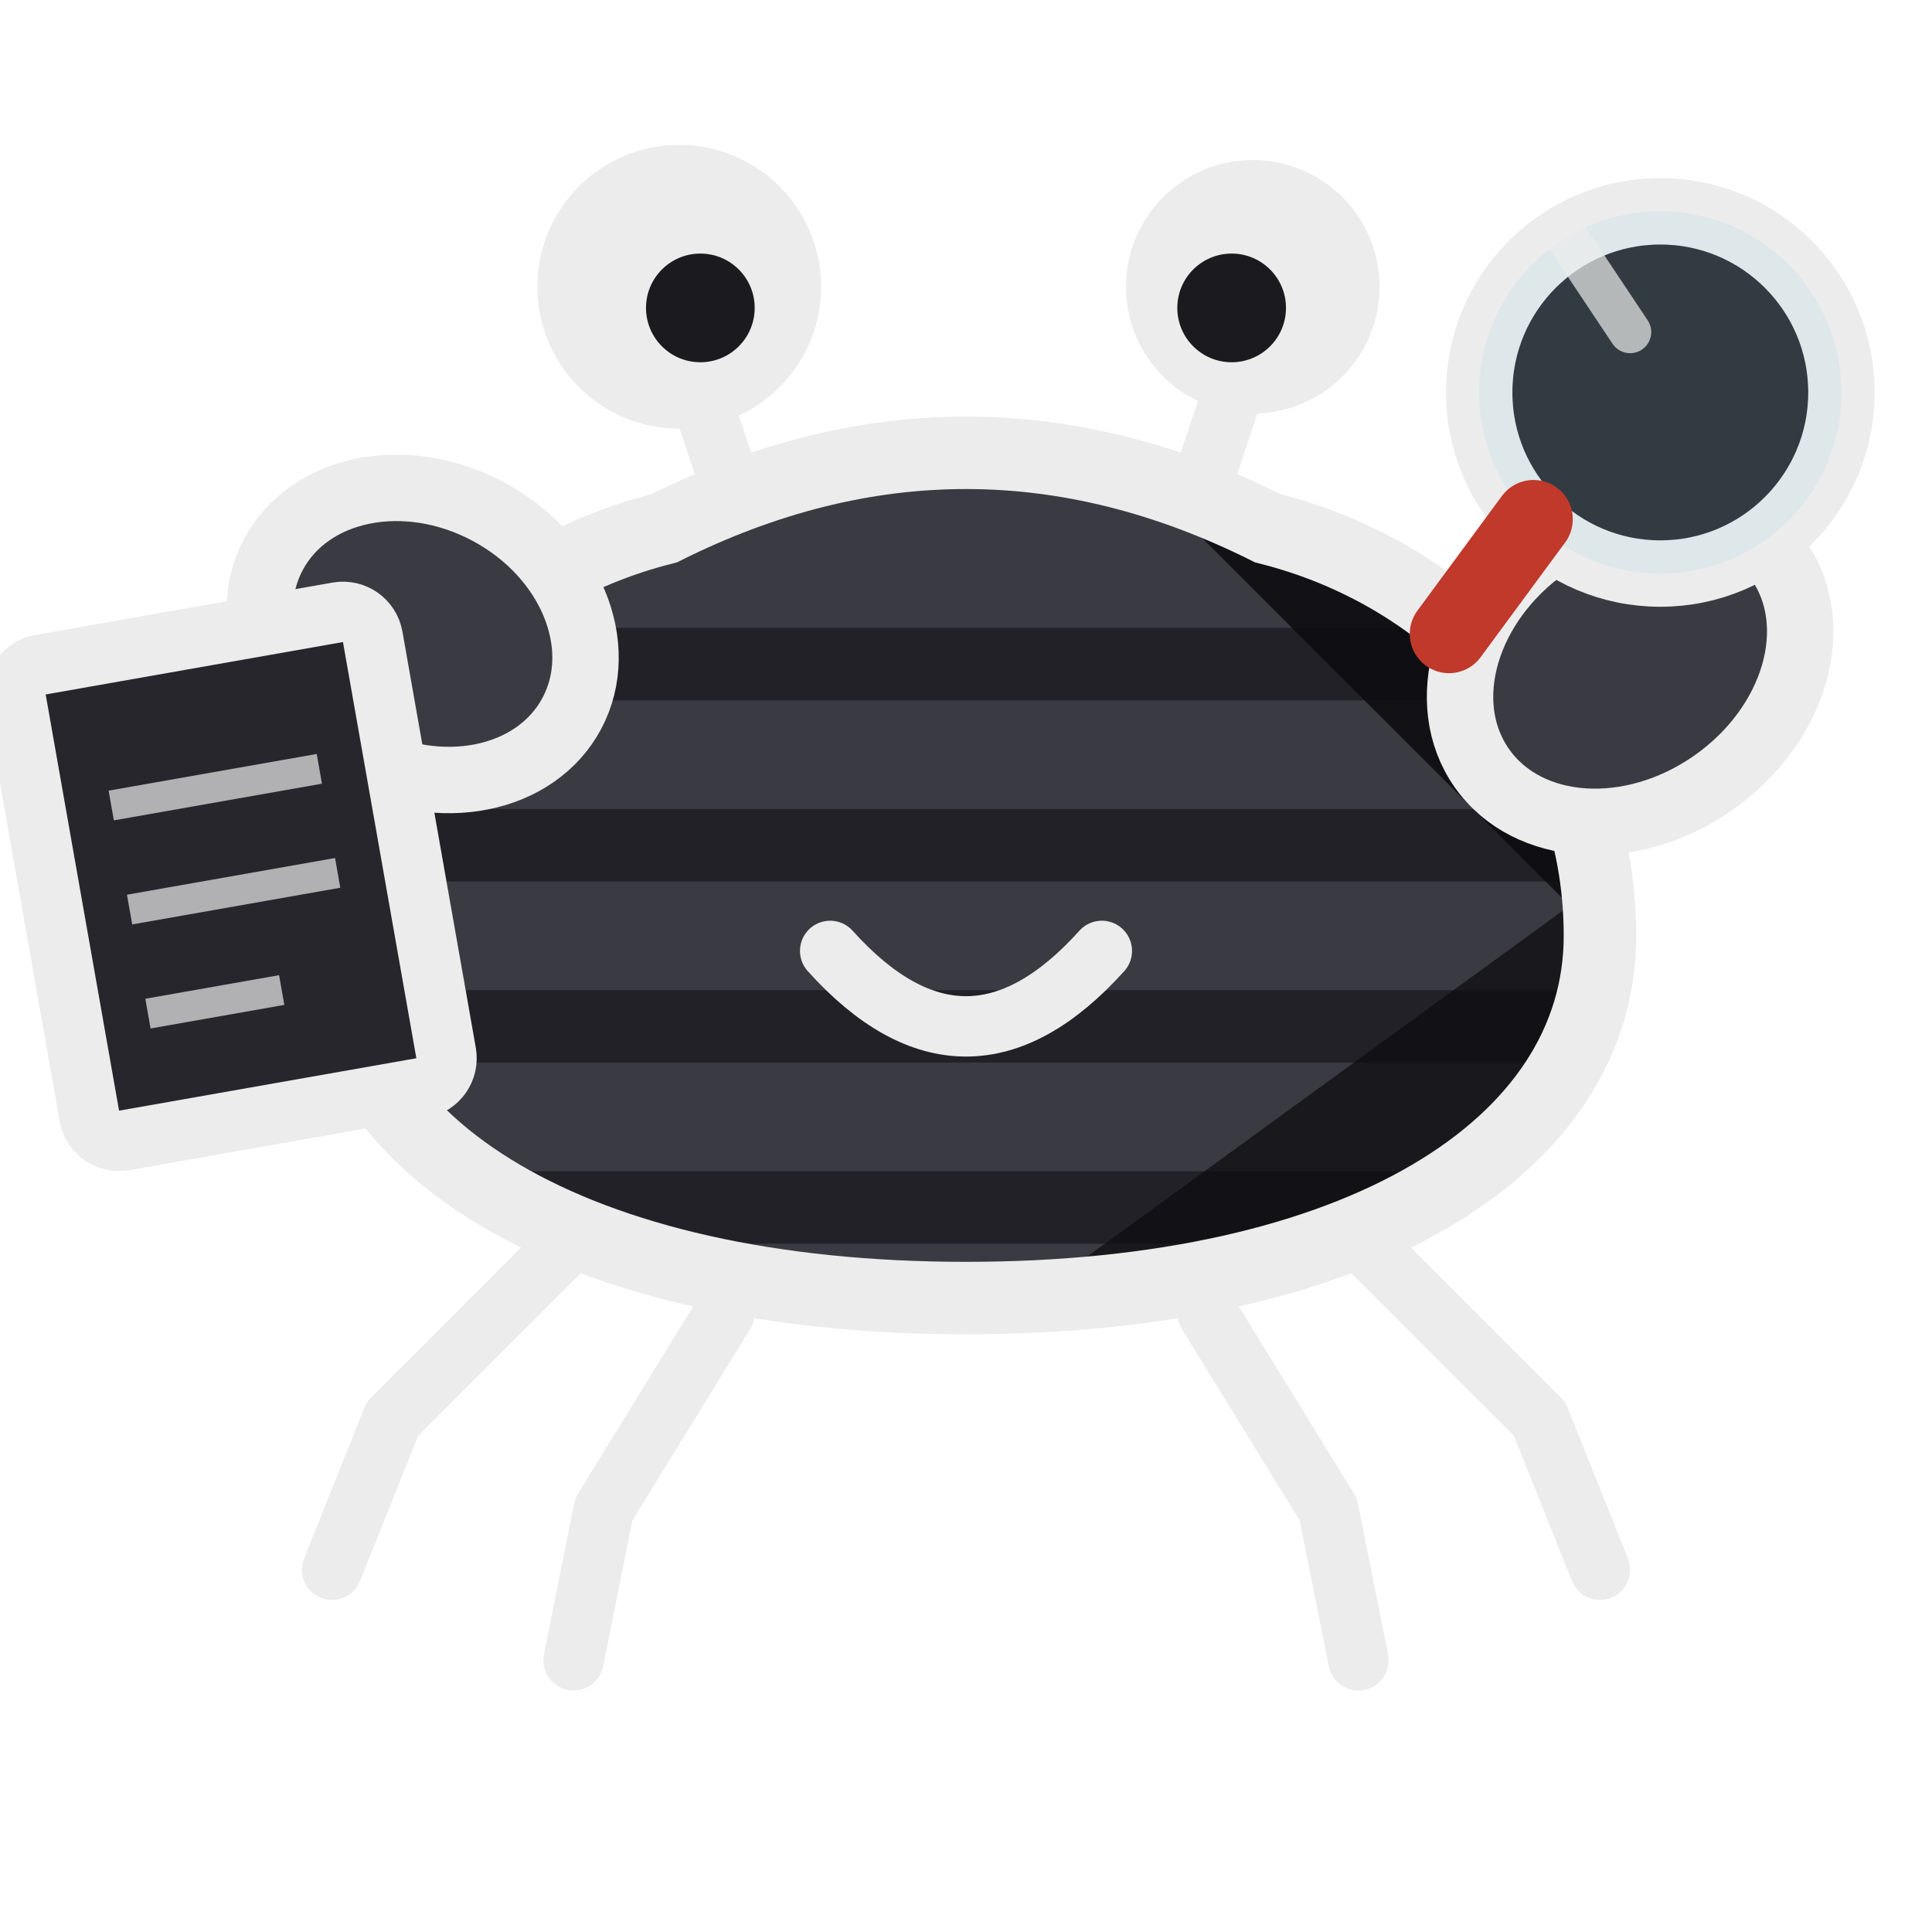
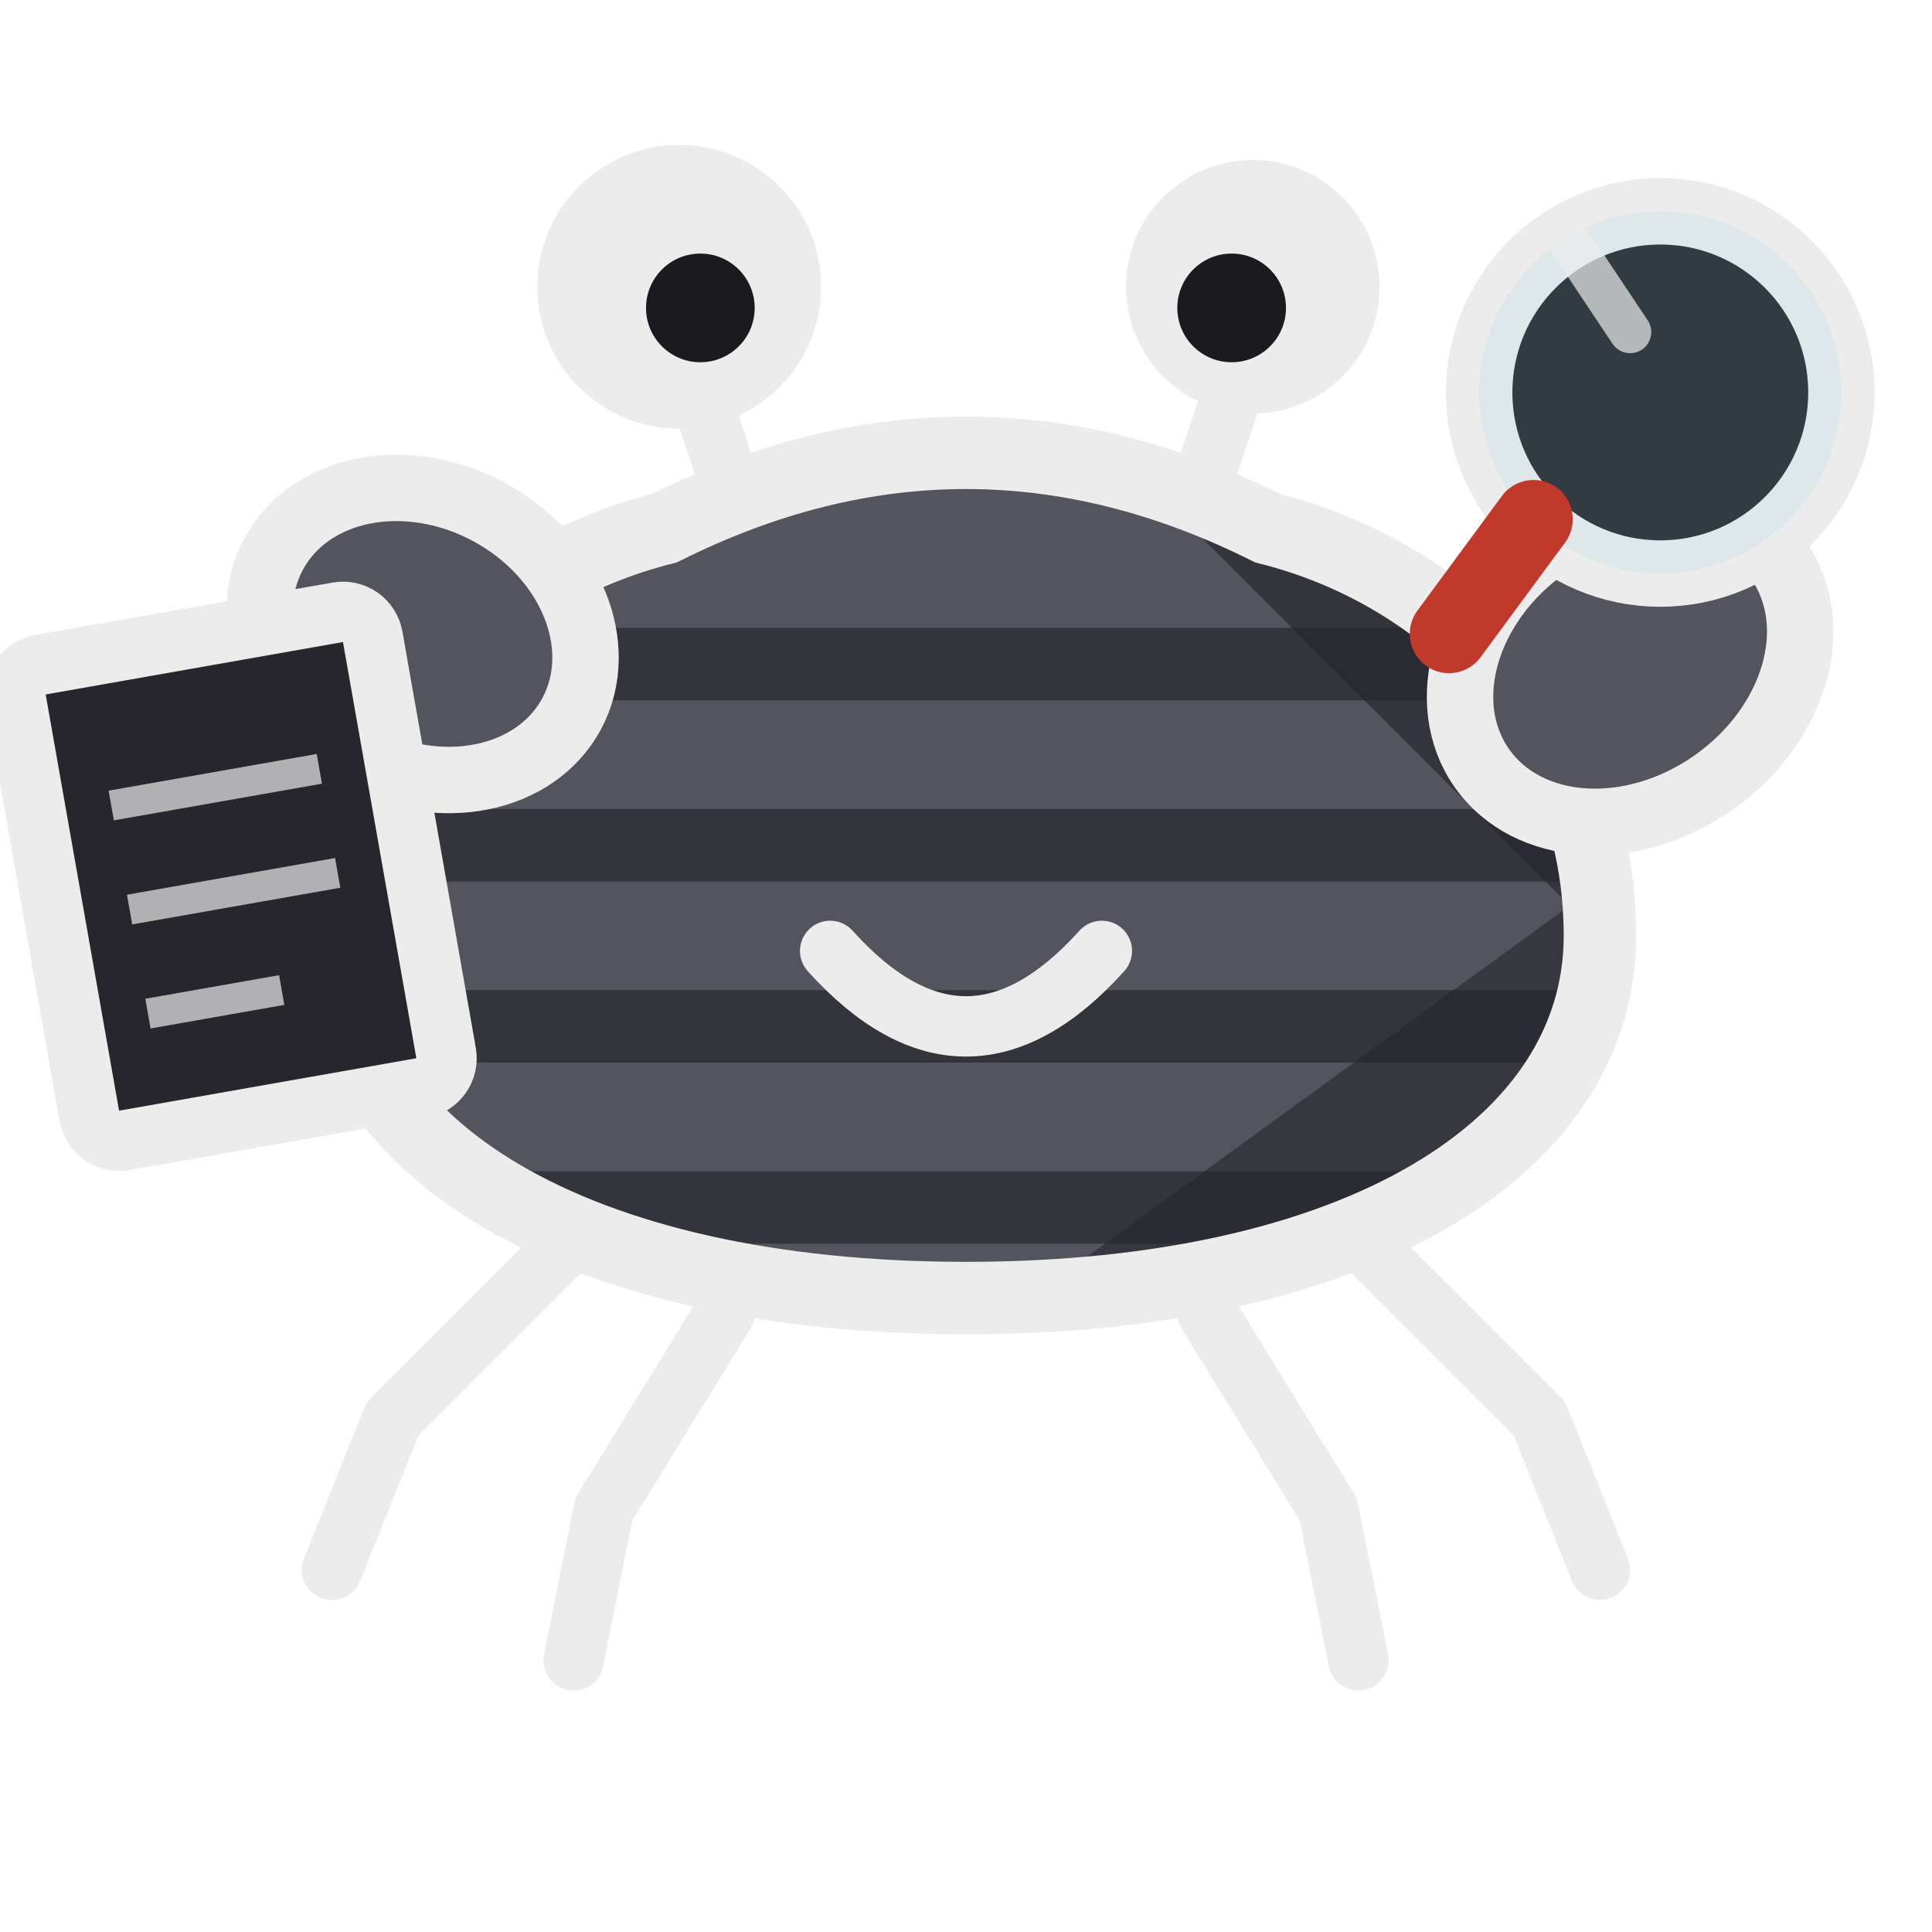
<svg xmlns="http://www.w3.org/2000/svg" viewBox="0 0 64 64">
  <g fill="none" stroke="#ececed" stroke-width="2" stroke-linecap="round" stroke-linejoin="round">
    <path d="M19 41 L13 47 L11 52" />
    <path d="M24 43.5 L20 50 L19 55" />
    <path d="M45 41 L51 47 L53 52" />
    <path d="M40 43.5 L44 50 L45 55" />
    <path d="M17 32 L12 27" />
    <path d="M47 32 L52 26" />
    <path d="M25 18.5 L23 12.5" />
    <path d="M39 18.5 L41 12.5" />
  </g>
-   <path d="M11 31 C11 24 16 19 22 17.5 Q27 15 32 15 Q37 15 42 17.5 C48 19 53 24 53 31 C53 38 45 43 32 43 C19 43 11 38 11 31 Z" fill="#3a3a42" />
+   <path d="M11 31 C11 24 16 19 22 17.5 Q27 15 32 15 Q37 15 42 17.5 C48 19 53 24 53 31 C53 38 45 43 32 43 C19 43 11 38 11 31 Z" fill="#54545e" />
  <clipPath id="noirShell">
    <path d="M11 31 C11 24 16 19 22 17.5 Q27 15 32 15 Q37 15 42 17.5 C48 19 53 24 53 31 C53 38 45 43 32 43 C19 43 11 38 11 31 Z" />
  </clipPath>
  <g clip-path="url(#noirShell)">
-     <path d="M34 12 L60 38 L60 12 Z" fill="#121216" />
-     <path d="M30 46 L52 46 L52 30 Z" fill="#121216" opacity="0.85" />
-     <g stroke="#0c0c10" stroke-width="2.4" opacity="0.55">
+     <path d="M34 12 L60 38 L60 12 Z" fill="#34343c" />
+     <path d="M30 46 L52 46 L52 30 Z" fill="#34343c" opacity="0.9" />
+     <g stroke="#26262e" stroke-width="2.4" opacity="0.7">
      <path d="M8 22 L56 22" />
      <path d="M8 28 L56 28" />
      <path d="M8 34 L56 34" />
      <path d="M8 40 L56 40" />
    </g>
  </g>
  <path d="M11 31 C11 24 16 19 22 17.5 Q27 15 32 15 Q37 15 42 17.5 C48 19 53 24 53 31 C53 38 45 43 32 43 C19 43 11 38 11 31 Z" fill="none" stroke="#ececed" stroke-width="2.4" />
  <path d="M27.5 31.5 Q32 36.5 36.5 31.5" fill="none" stroke="#ececed" stroke-width="2" stroke-linecap="round" />
  <circle cx="22.5" cy="9.5" r="4.2" fill="#ececed" stroke="#ececed" stroke-width="1" />
  <circle cx="41.5" cy="9.5" r="4.2" fill="#ececed" />
  <circle cx="23.2" cy="10.2" r="1.8" fill="#1a1a1f" />
  <circle cx="40.8" cy="10.2" r="1.8" fill="#1a1a1f" />
-   <ellipse cx="14" cy="21" rx="5.6" ry="4.6" fill="#3a3a42" stroke="#ececed" stroke-width="2.2" transform="rotate(28 14 21)" />
+   <ellipse cx="14" cy="21" rx="5.6" ry="4.6" fill="#54545e" stroke="#ececed" stroke-width="2.2" transform="rotate(28 14 21)" />
  <g transform="rotate(-10 8 31)">
    <rect x="2" y="21" width="12" height="16" rx="1" fill="#26262c" stroke="#ececed" stroke-width="2" />
    <path d="M4.5 26 L11.5 26 M4.5 29.5 L11.5 29.5 M4.5 33 L9 33" stroke="#ececed" stroke-width="1" opacity="0.7" />
  </g>
-   <ellipse cx="54" cy="22" rx="6" ry="4.8" fill="#3a3a42" stroke="#ececed" stroke-width="2.2" transform="rotate(-35 54 22)" />
+   <ellipse cx="54" cy="22" rx="6" ry="4.8" fill="#54545e" stroke="#ececed" stroke-width="2.2" transform="rotate(-35 54 22)" />
  <circle cx="55" cy="13" r="6" fill="#1a1a1f" stroke="#ececed" stroke-width="2.2" />
  <circle cx="55" cy="13" r="6" fill="#9fd0e0" opacity="0.18" />
  <path d="M52 8 L54 11" stroke="#ececed" stroke-width="1.4" stroke-linecap="round" opacity="0.7" />
  <path d="M50.8 17.2 L48 21" stroke="#c0392b" stroke-width="2.6" stroke-linecap="round" />
</svg>
